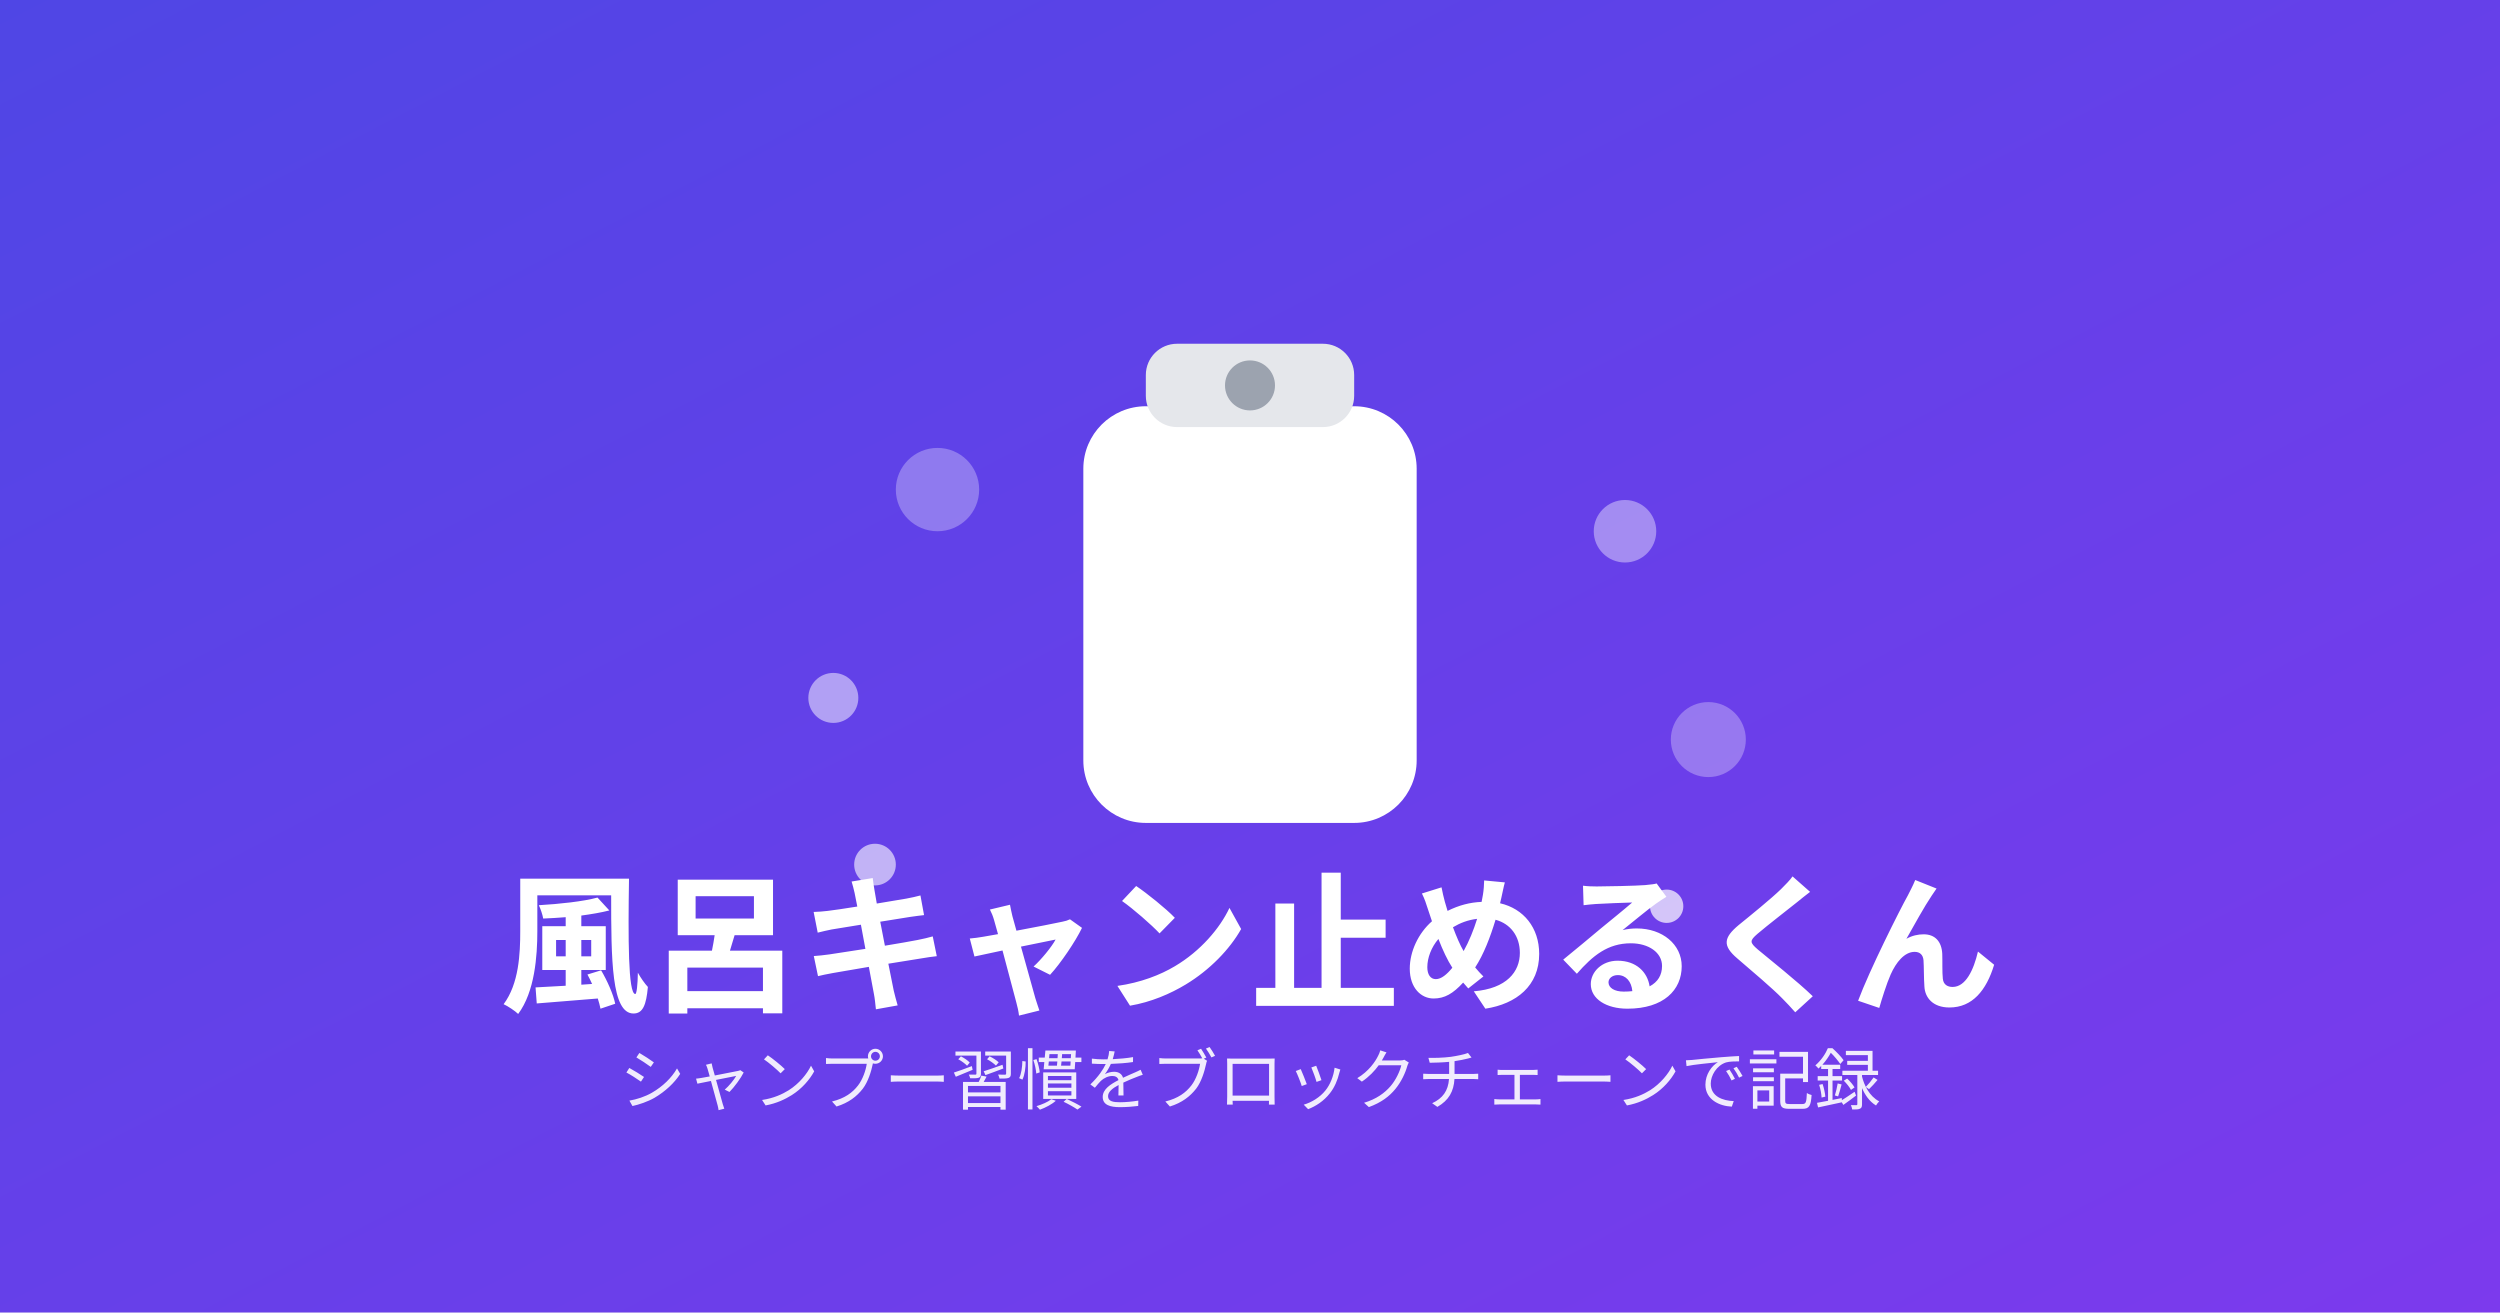
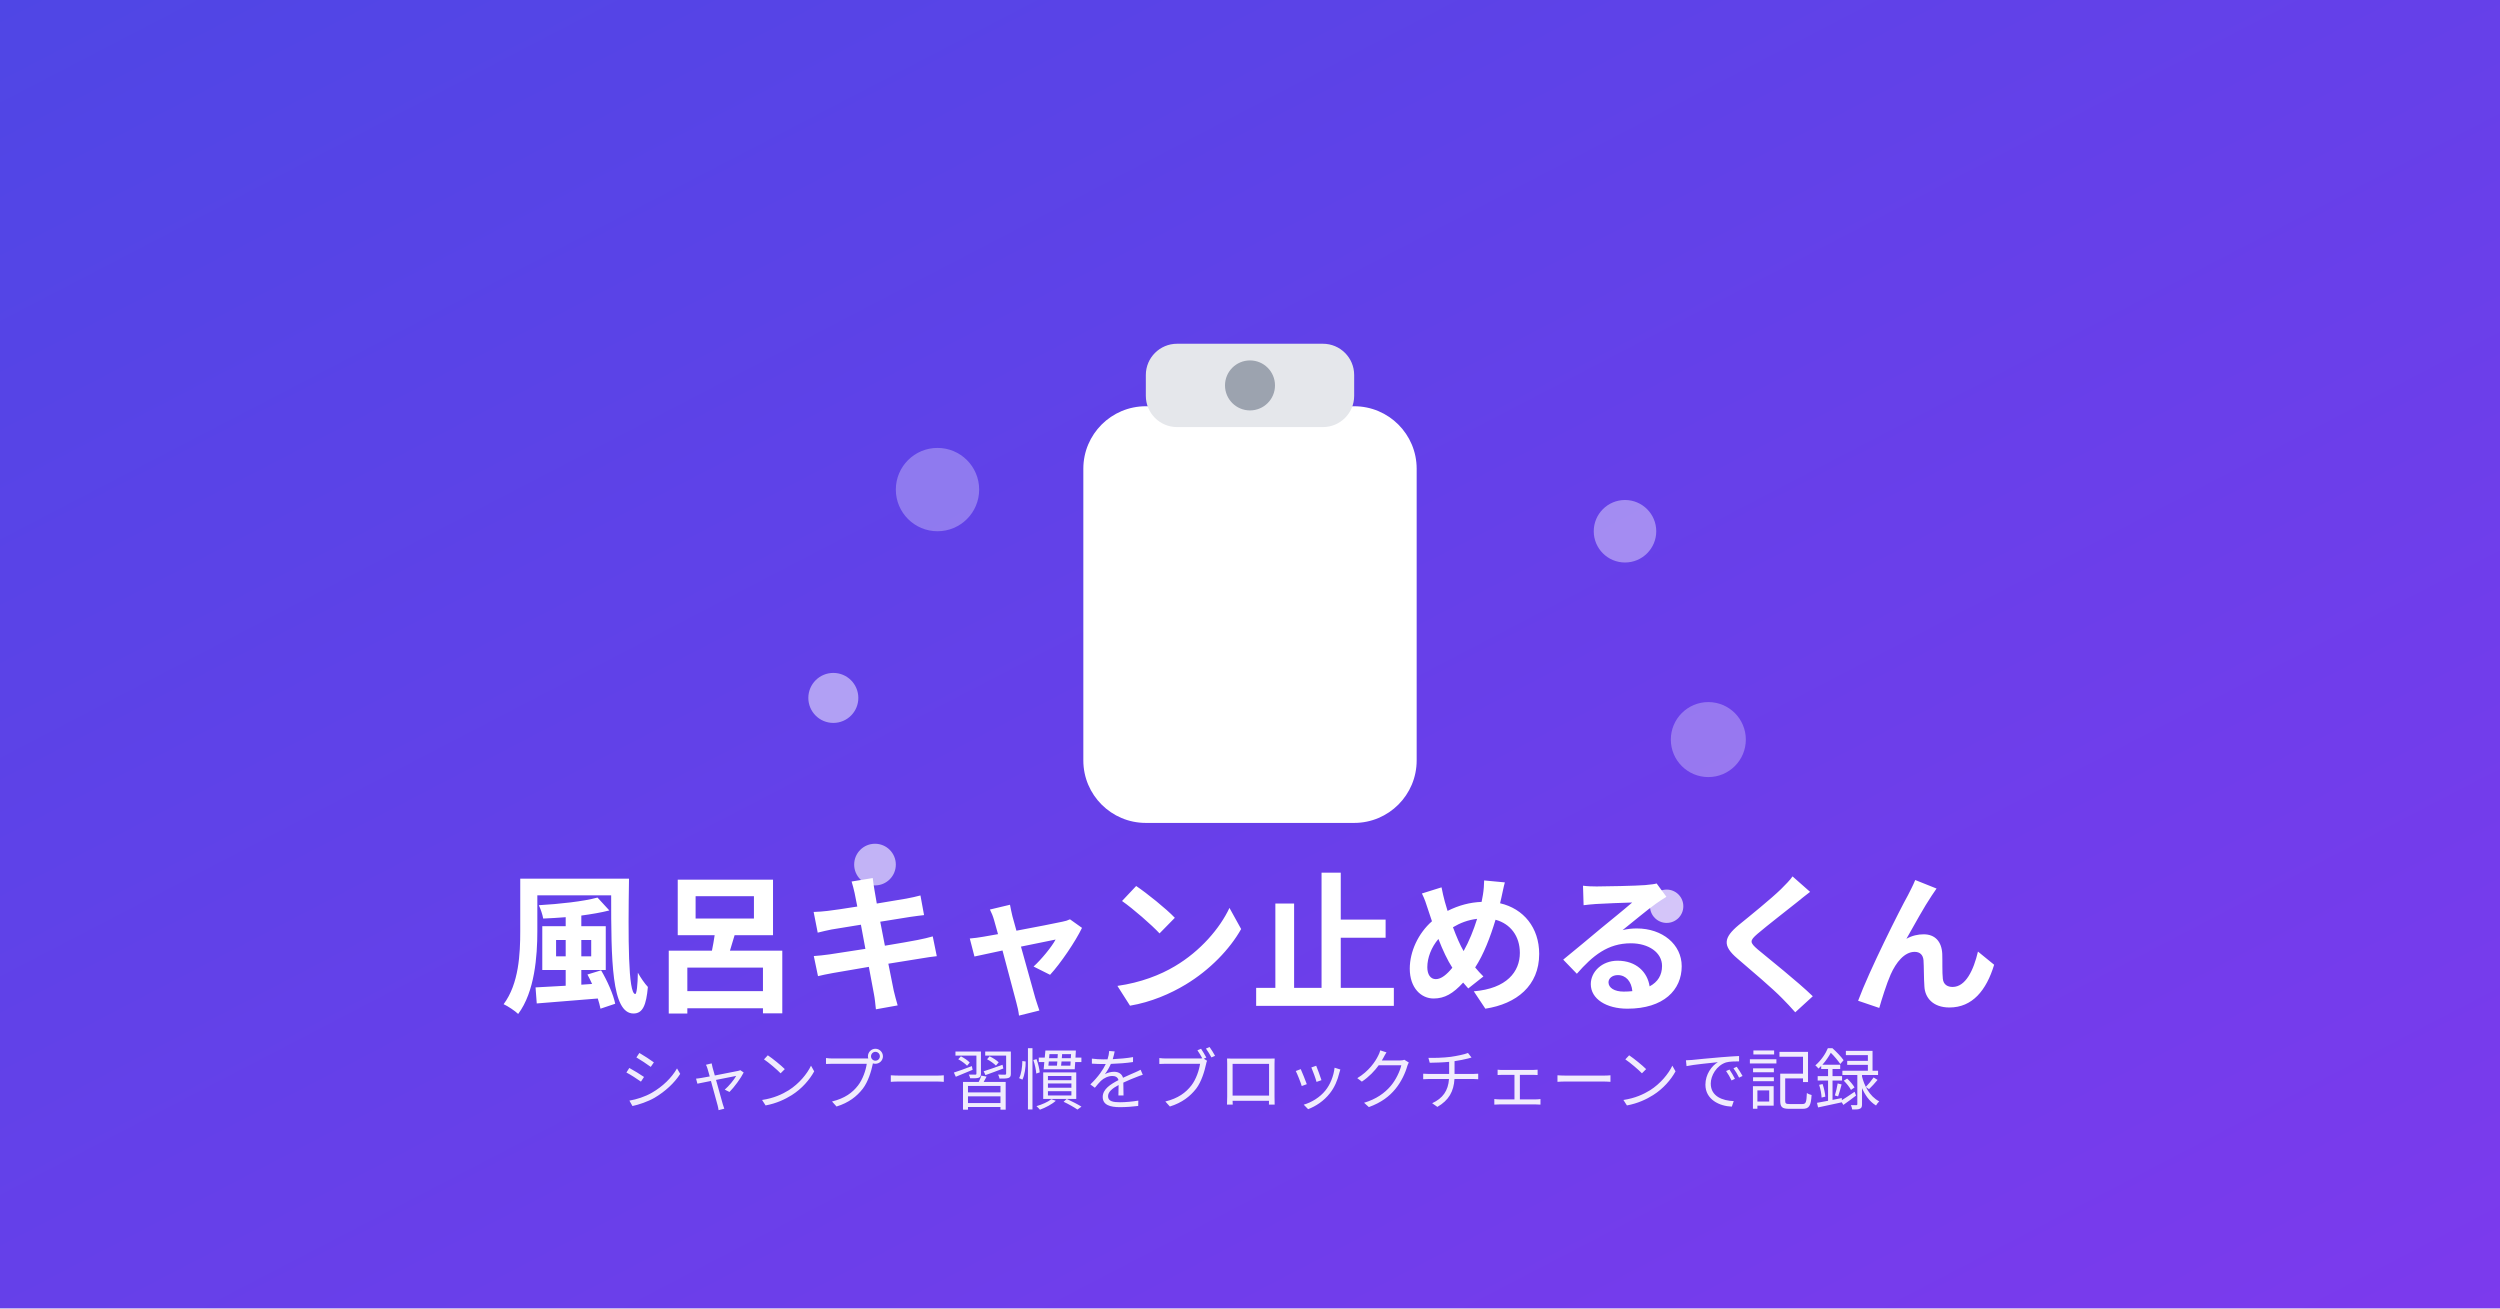
- <svg xmlns="http://www.w3.org/2000/svg" width="1200" height="630" viewBox="0 0 1200 630" fill="none">
+ <svg xmlns="http://www.w3.org/2000/svg" width="1200" height="628" viewBox="0 0 1200 628" fill="none">
  <defs>
    <linearGradient id="bg" x1="0%" y1="0%" x2="100%" y2="100%">
      <stop offset="0%" style="stop-color:#4F46E5;stop-opacity:1" />
      <stop offset="100%" style="stop-color:#7C3AED;stop-opacity:1" />
    </linearGradient>
  </defs>
-   <rect width="1200" height="630" fill="url(#bg)" />
+   <rect width="1200" height="628" fill="url(#bg)" />
  <g transform="translate(600, 315)">
    <rect x="-80" y="-120" width="160" height="200" rx="30" fill="#FFFFFF" />
    <rect x="-50" y="-150" width="100" height="40" rx="15" fill="#E5E7EB" />
    <circle cx="0" cy="-130" r="12" fill="#9CA3AF" />
    <circle cx="-150" cy="-80" r="20" fill="#FFFFFF" opacity="0.3" />
    <circle cx="180" cy="-60" r="15" fill="#FFFFFF" opacity="0.4" />
    <circle cx="-200" cy="20" r="12" fill="#FFFFFF" opacity="0.5" />
    <circle cx="220" cy="40" r="18" fill="#FFFFFF" opacity="0.3" />
    <circle cx="-180" cy="100" r="10" fill="#FFFFFF" opacity="0.6" />
    <circle cx="200" cy="120" r="8" fill="#FFFFFF" opacity="0.7" />
  </g>
  <text x="600" y="480" text-anchor="middle" fill="#FFFFFF" font-family="Arial, sans-serif" font-size="72" font-weight="bold">風呂キャン止めるくん</text>
  <text x="600" y="530" text-anchor="middle" fill="#FFFFFF" font-family="Arial, sans-serif" font-size="32" opacity="0.9">シャンプー習慣をブロックチェーンで記録</text>
</svg>
